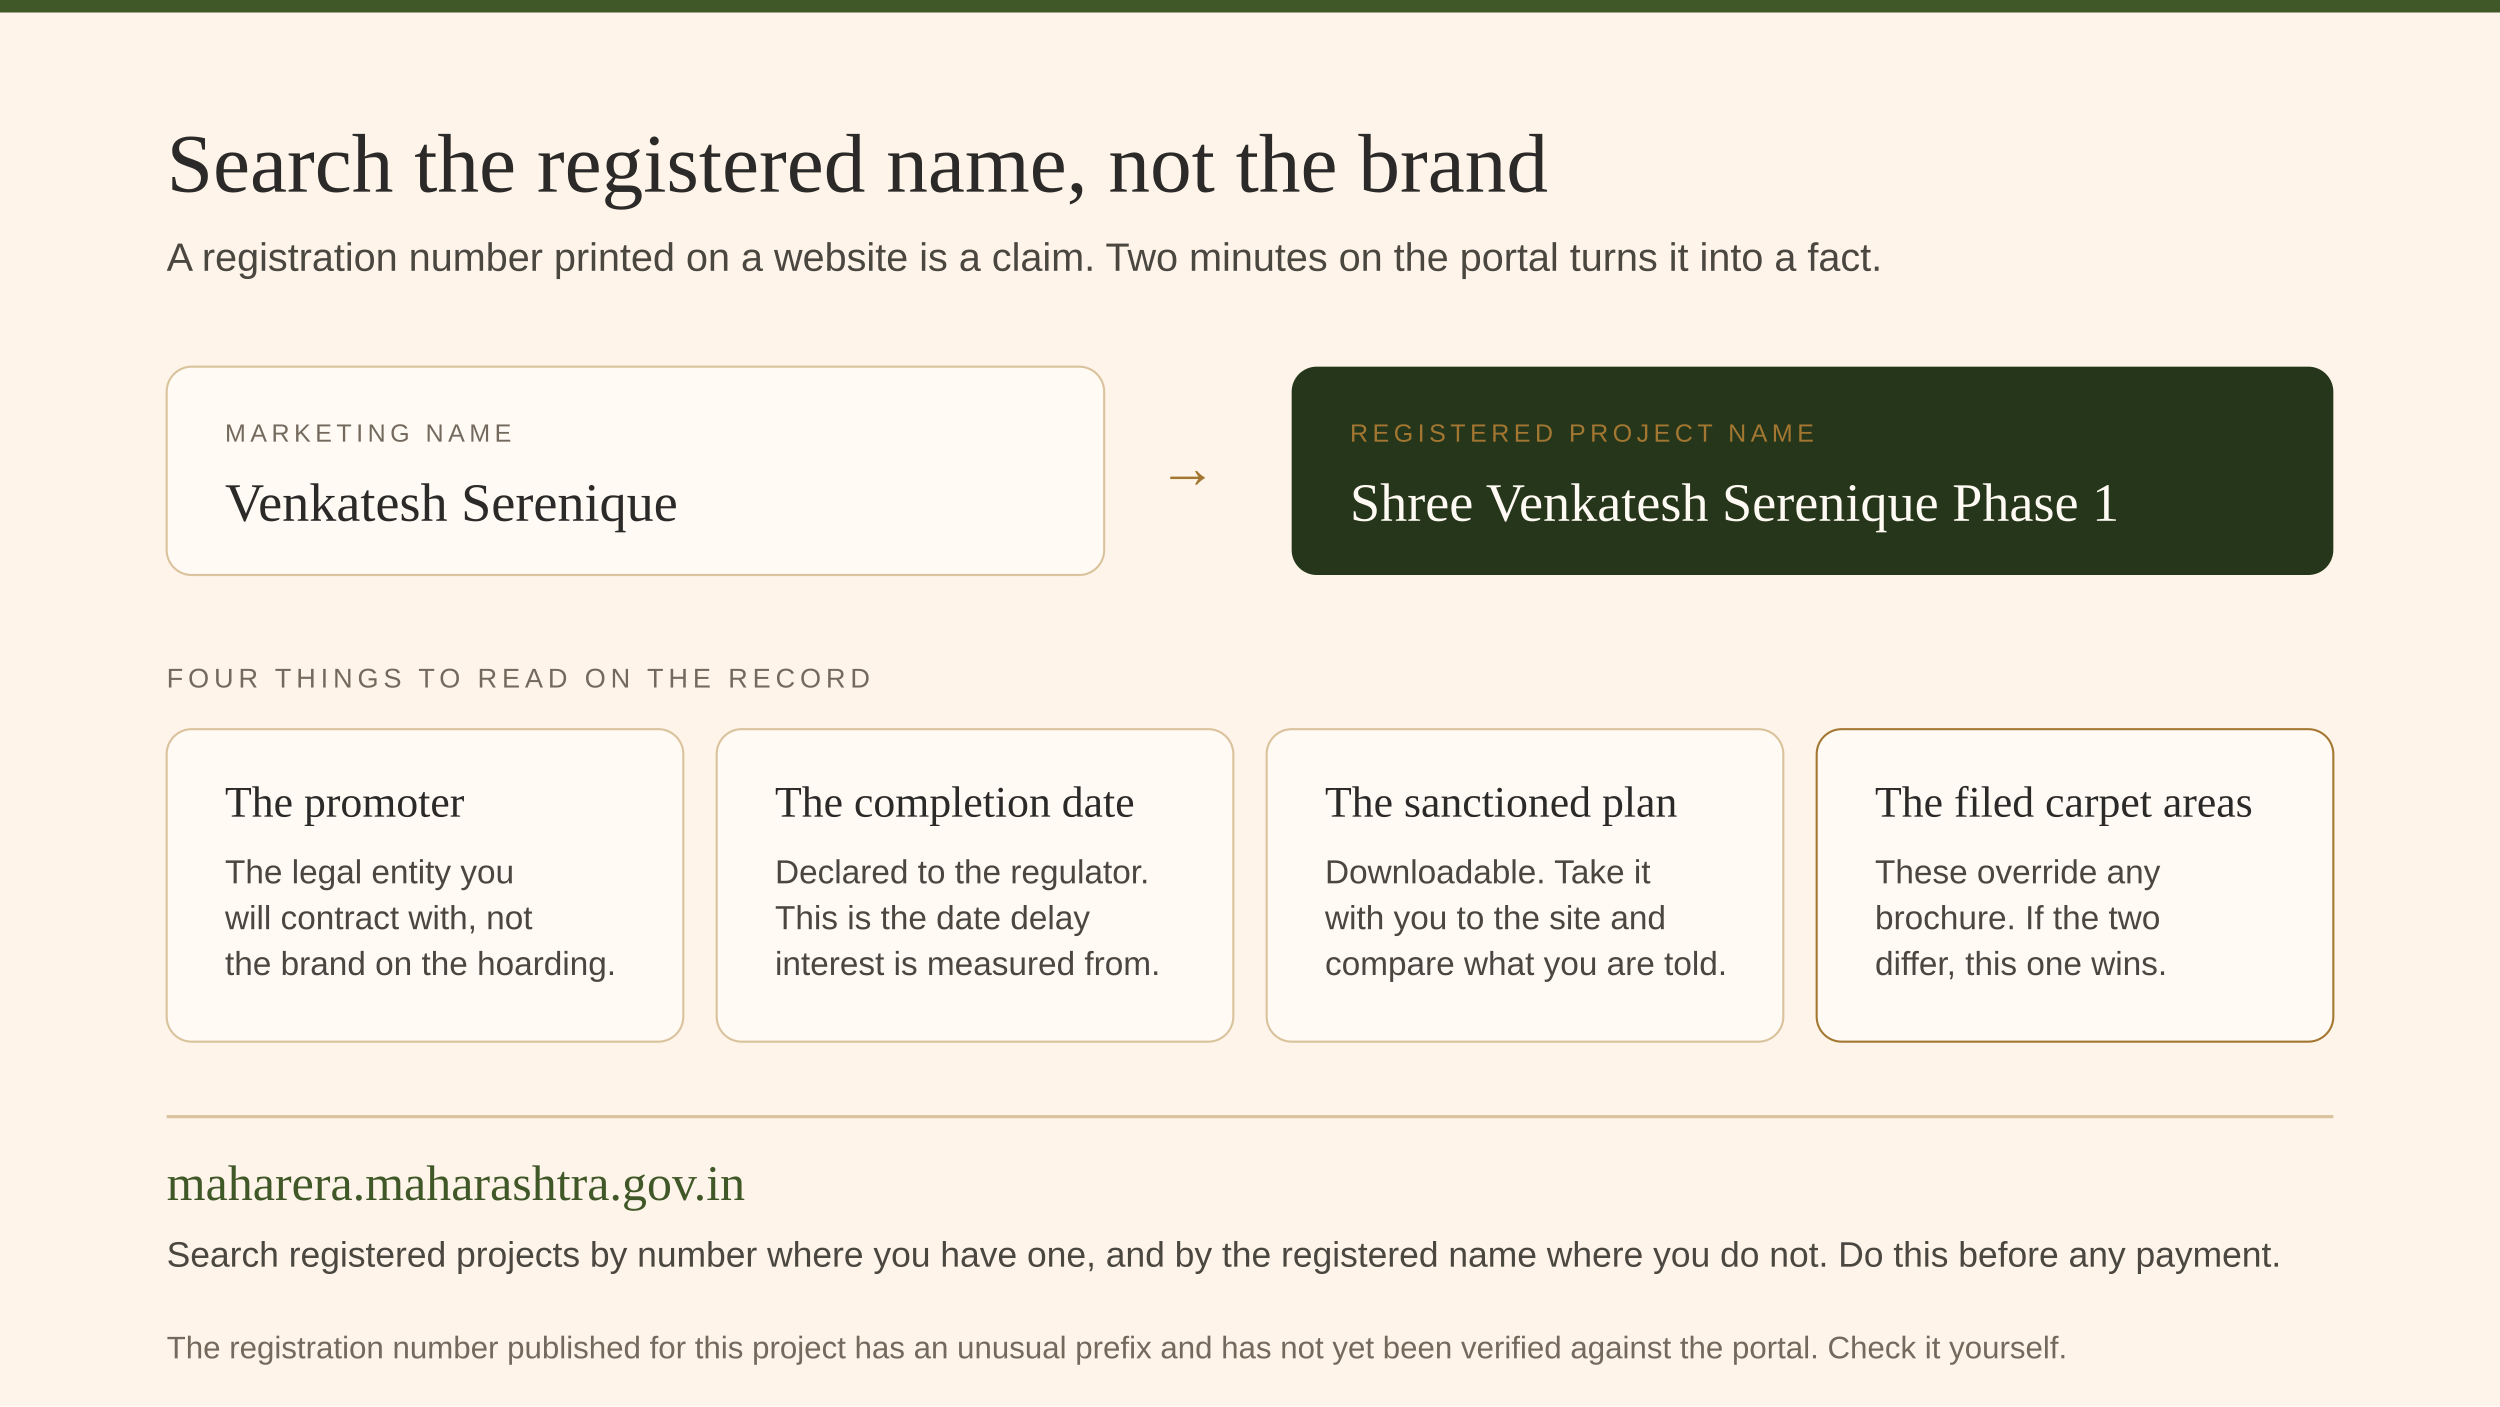
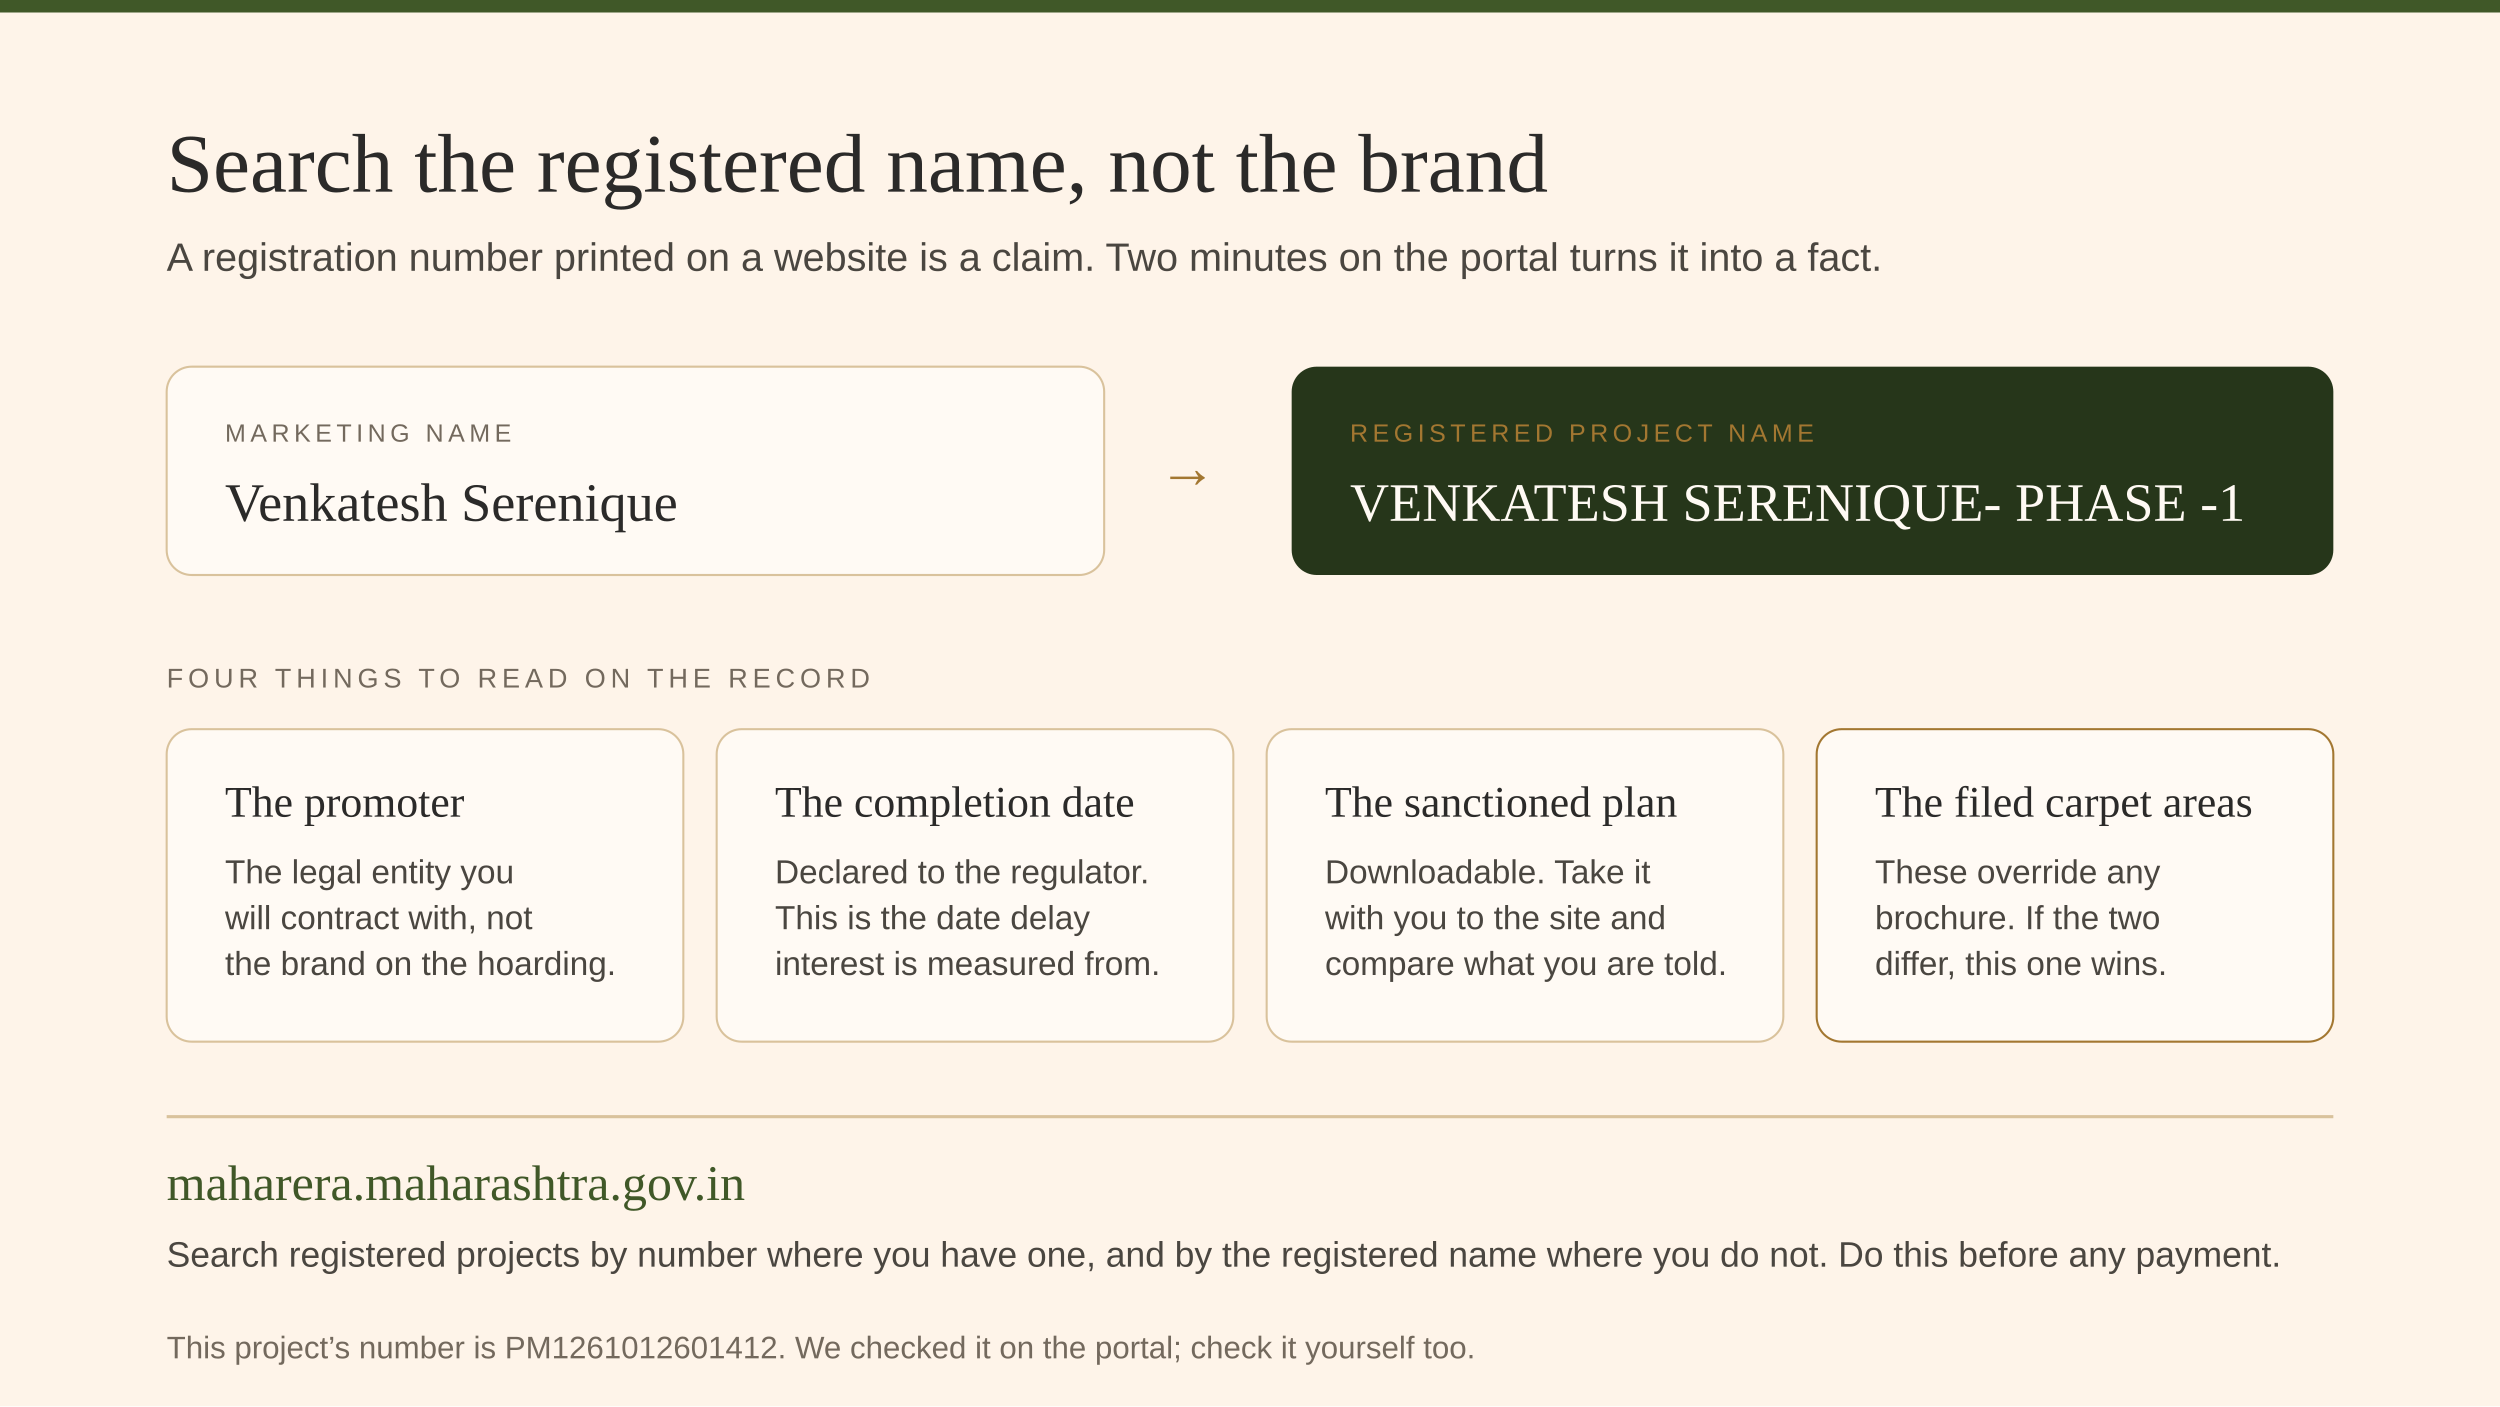
<svg xmlns="http://www.w3.org/2000/svg" viewBox="0 0 1200 675" width="1200" height="675" role="img" aria-label="What to read on a MahaRERA project record and which name to search under">
  <rect width="1200" height="675" fill="#fef4e9" />
  <rect x="0" y="0" width="1200" height="6" fill="#405828" />
  <text x="80" y="92" font-family="Georgia, 'Times New Roman', serif" font-size="40" fill="#2b2a29">Search the registered name, not the brand</text>
  <text x="80" y="130" font-family="Helvetica Neue, Arial, sans-serif" font-size="19" fill="#4a4640">A registration number printed on a website is a claim. Two minutes on the portal turns it into a fact.</text>
  <rect x="80" y="176" width="450" height="100" rx="12" fill="#fffaf4" stroke="#d9c29c" />
  <text x="108" y="212" font-family="Helvetica Neue, Arial, sans-serif" font-size="12" fill="#73695d" letter-spacing="0.18em">MARKETING NAME</text>
  <text x="108" y="250" font-family="Georgia, 'Times New Roman', serif" font-size="26" fill="#2b2a29">Venkatesh Serenique</text>
  <text x="556" y="234" font-family="Georgia, 'Times New Roman', serif" font-size="28" fill="#a37731">→</text>
  <rect x="620" y="176" width="500" height="100" rx="12" fill="#26361a" />
  <text x="648" y="212" font-family="Helvetica Neue, Arial, sans-serif" font-size="12" fill="#a37731" letter-spacing="0.18em">REGISTERED PROJECT NAME</text>
-   <text x="648" y="250" font-family="Georgia, 'Times New Roman', serif" font-size="26" fill="#fffaf4">Shree Venkatesh Serenique Phase 1</text>
+   <text x="648" y="250" font-family="Georgia, 'Times New Roman', serif" font-size="26" fill="#fffaf4">VENKATESH SERENIQUE- PHASE -1</text>
  <text x="80" y="330" font-family="Helvetica Neue, Arial, sans-serif" font-size="13" fill="#73695d" letter-spacing="0.18em">FOUR THINGS TO READ ON THE RECORD</text>
  <g font-family="Helvetica Neue, Arial, sans-serif">
    <rect x="80" y="350" width="248" height="150" rx="12" fill="#fffaf4" stroke="#d9c29c" />
    <text x="108" y="392" font-family="Georgia, 'Times New Roman', serif" font-size="21" fill="#2b2a29">The promoter</text>
    <text x="108" y="424" font-size="16" fill="#4a4640">The legal entity you</text>
    <text x="108" y="446" font-size="16" fill="#4a4640">will contract with, not</text>
    <text x="108" y="468" font-size="16" fill="#4a4640">the brand on the hoarding.</text>
    <rect x="344" y="350" width="248" height="150" rx="12" fill="#fffaf4" stroke="#d9c29c" />
    <text x="372" y="392" font-family="Georgia, 'Times New Roman', serif" font-size="21" fill="#2b2a29">The completion date</text>
    <text x="372" y="424" font-size="16" fill="#4a4640">Declared to the regulator.</text>
    <text x="372" y="446" font-size="16" fill="#4a4640">This is the date delay</text>
    <text x="372" y="468" font-size="16" fill="#4a4640">interest is measured from.</text>
    <rect x="608" y="350" width="248" height="150" rx="12" fill="#fffaf4" stroke="#d9c29c" />
    <text x="636" y="392" font-family="Georgia, 'Times New Roman', serif" font-size="21" fill="#2b2a29">The sanctioned plan</text>
    <text x="636" y="424" font-size="16" fill="#4a4640">Downloadable. Take it</text>
    <text x="636" y="446" font-size="16" fill="#4a4640">with you to the site and</text>
    <text x="636" y="468" font-size="16" fill="#4a4640">compare what you are told.</text>
    <rect x="872" y="350" width="248" height="150" rx="12" fill="#fffaf4" stroke="#a37731" />
    <text x="900" y="392" font-family="Georgia, 'Times New Roman', serif" font-size="21" fill="#2b2a29">The filed carpet areas</text>
    <text x="900" y="424" font-size="16" fill="#4a4640">These override any</text>
    <text x="900" y="446" font-size="16" fill="#4a4640">brochure. If the two</text>
    <text x="900" y="468" font-size="16" fill="#4a4640">differ, this one wins.</text>
  </g>
  <line x1="80" y1="536" x2="1120" y2="536" stroke="#d9c29c" stroke-width="1.5" />
  <text x="80" y="576" font-family="Georgia, 'Times New Roman', serif" font-size="24" fill="#405828">maharera.maharashtra.gov.in</text>
  <text x="80" y="608" font-family="Helvetica Neue, Arial, sans-serif" font-size="17" fill="#4a4640">Search registered projects by number where you have one, and by the registered name where you do not. Do this before any payment.</text>
-   <text x="80" y="652" font-family="Helvetica Neue, Arial, sans-serif" font-size="15" fill="#73695d">The registration number published for this project has an unusual prefix and has not yet been verified against the portal. Check it yourself.</text>
+   <text x="80" y="652" font-family="Helvetica Neue, Arial, sans-serif" font-size="15" fill="#73695d">This project’s number is PM1261012601412. We checked it on the portal; check it yourself too.</text>
</svg>
